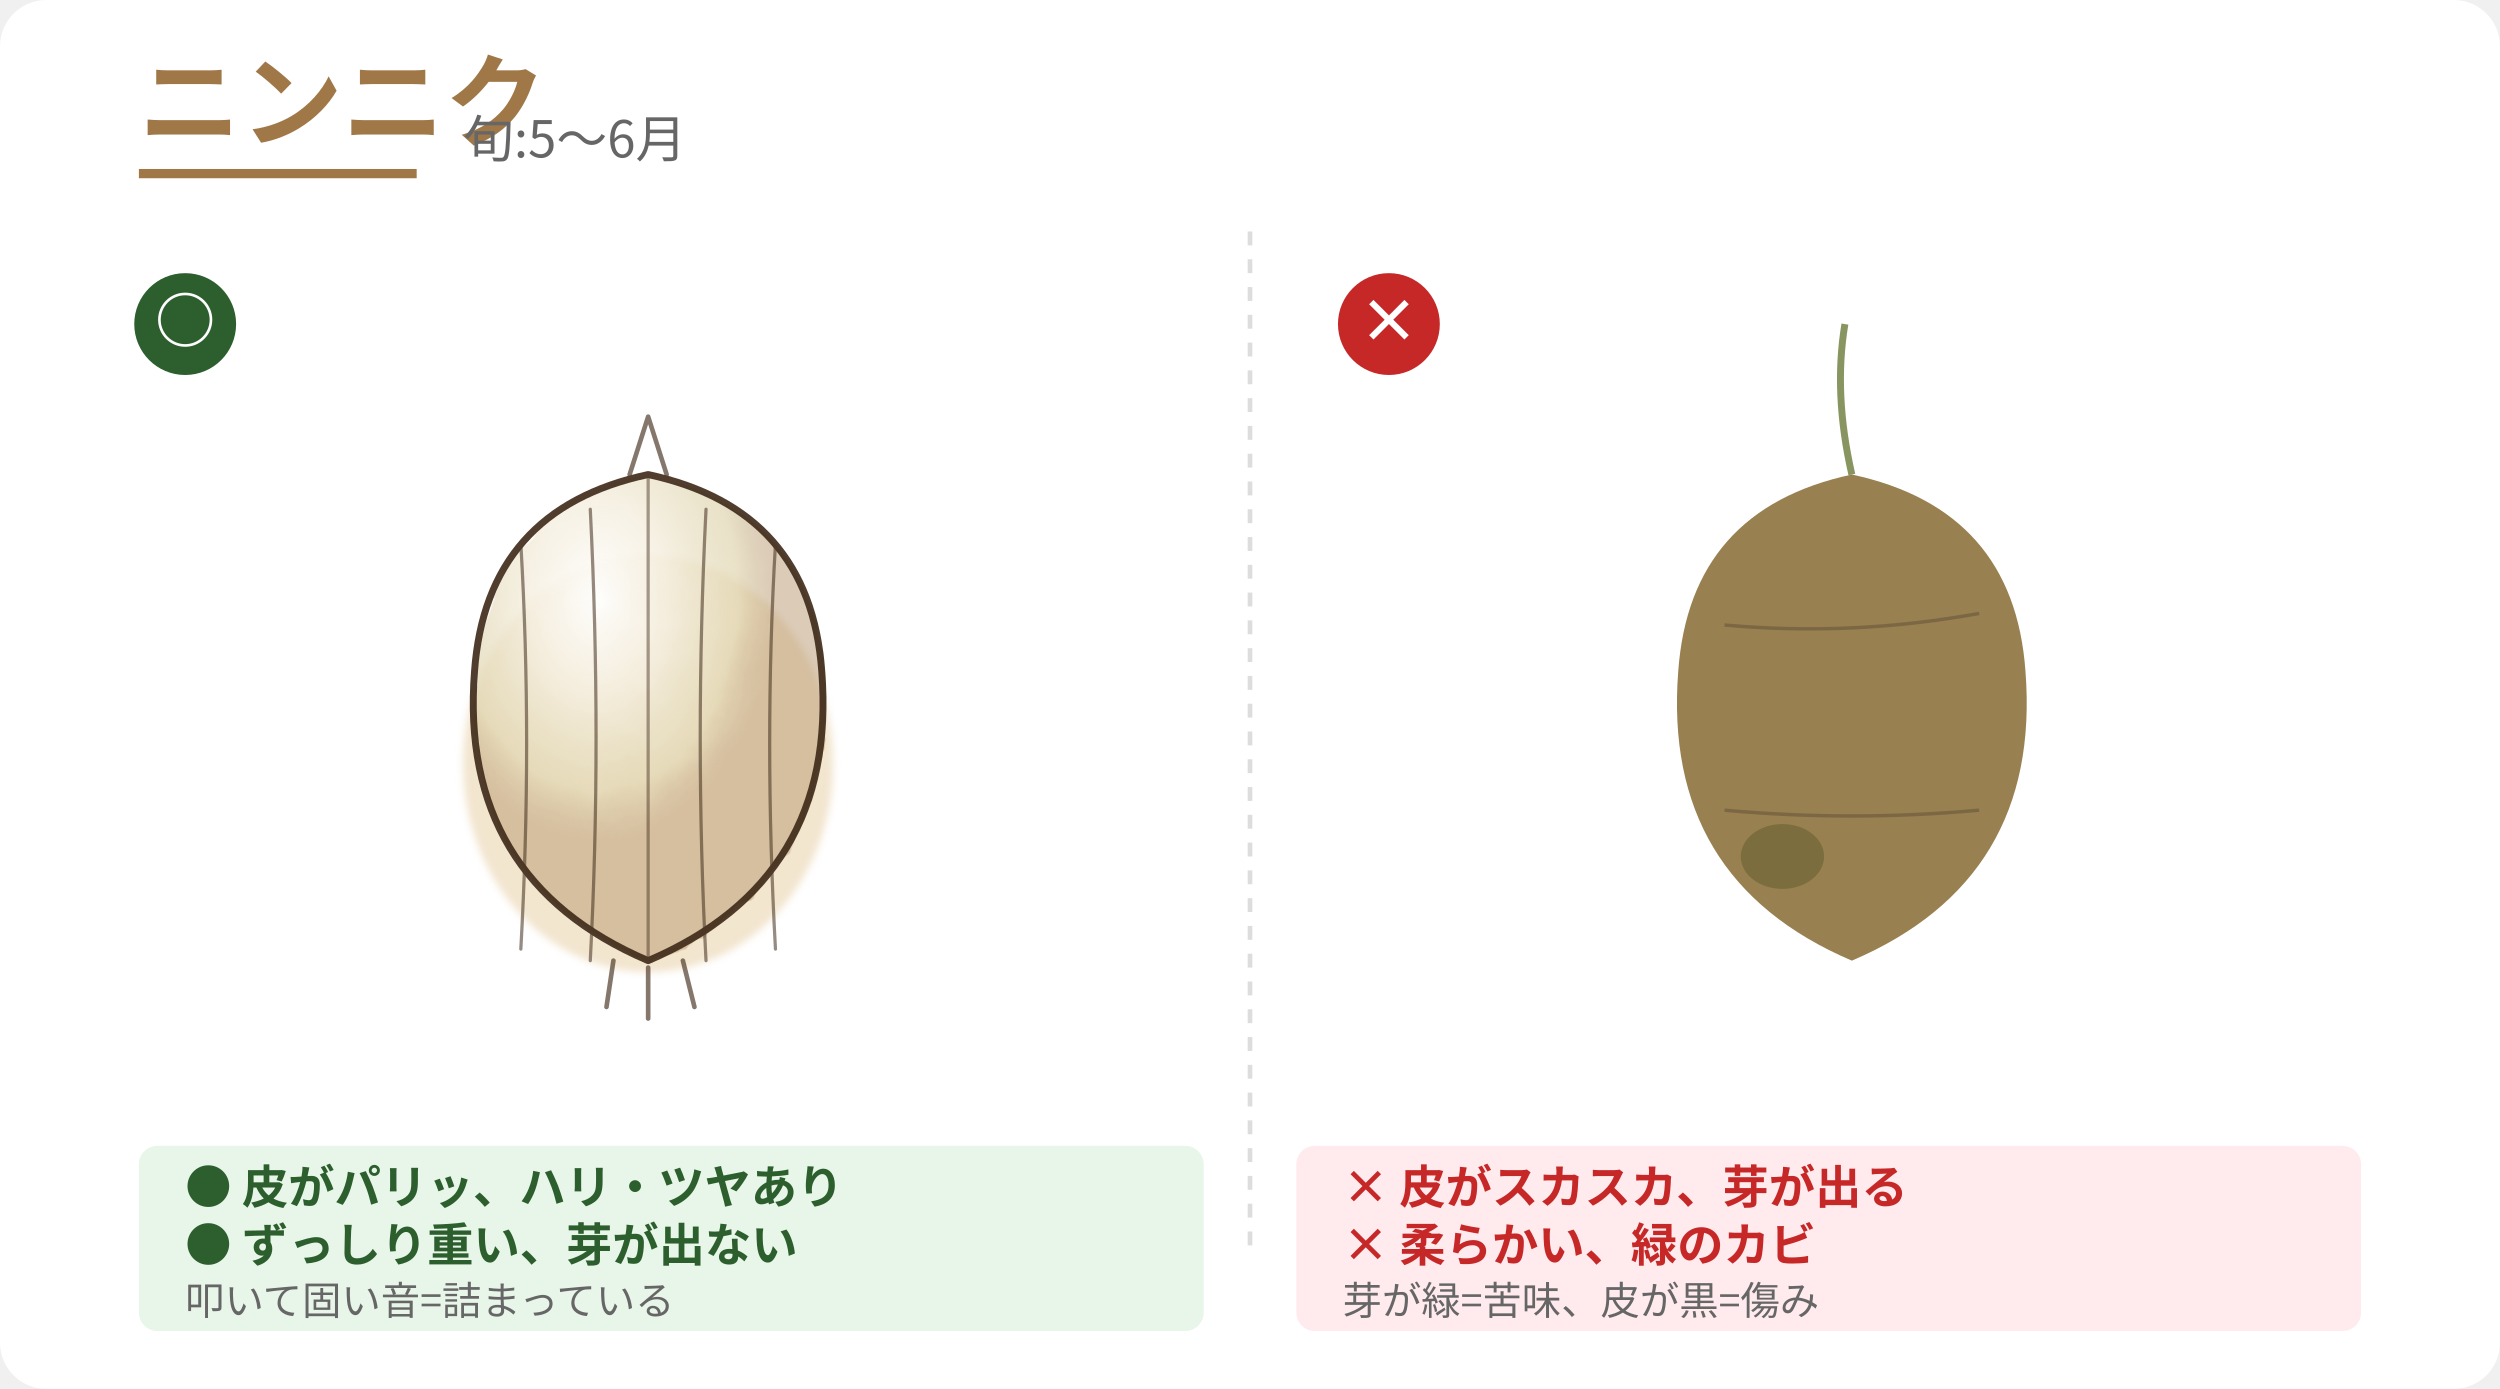
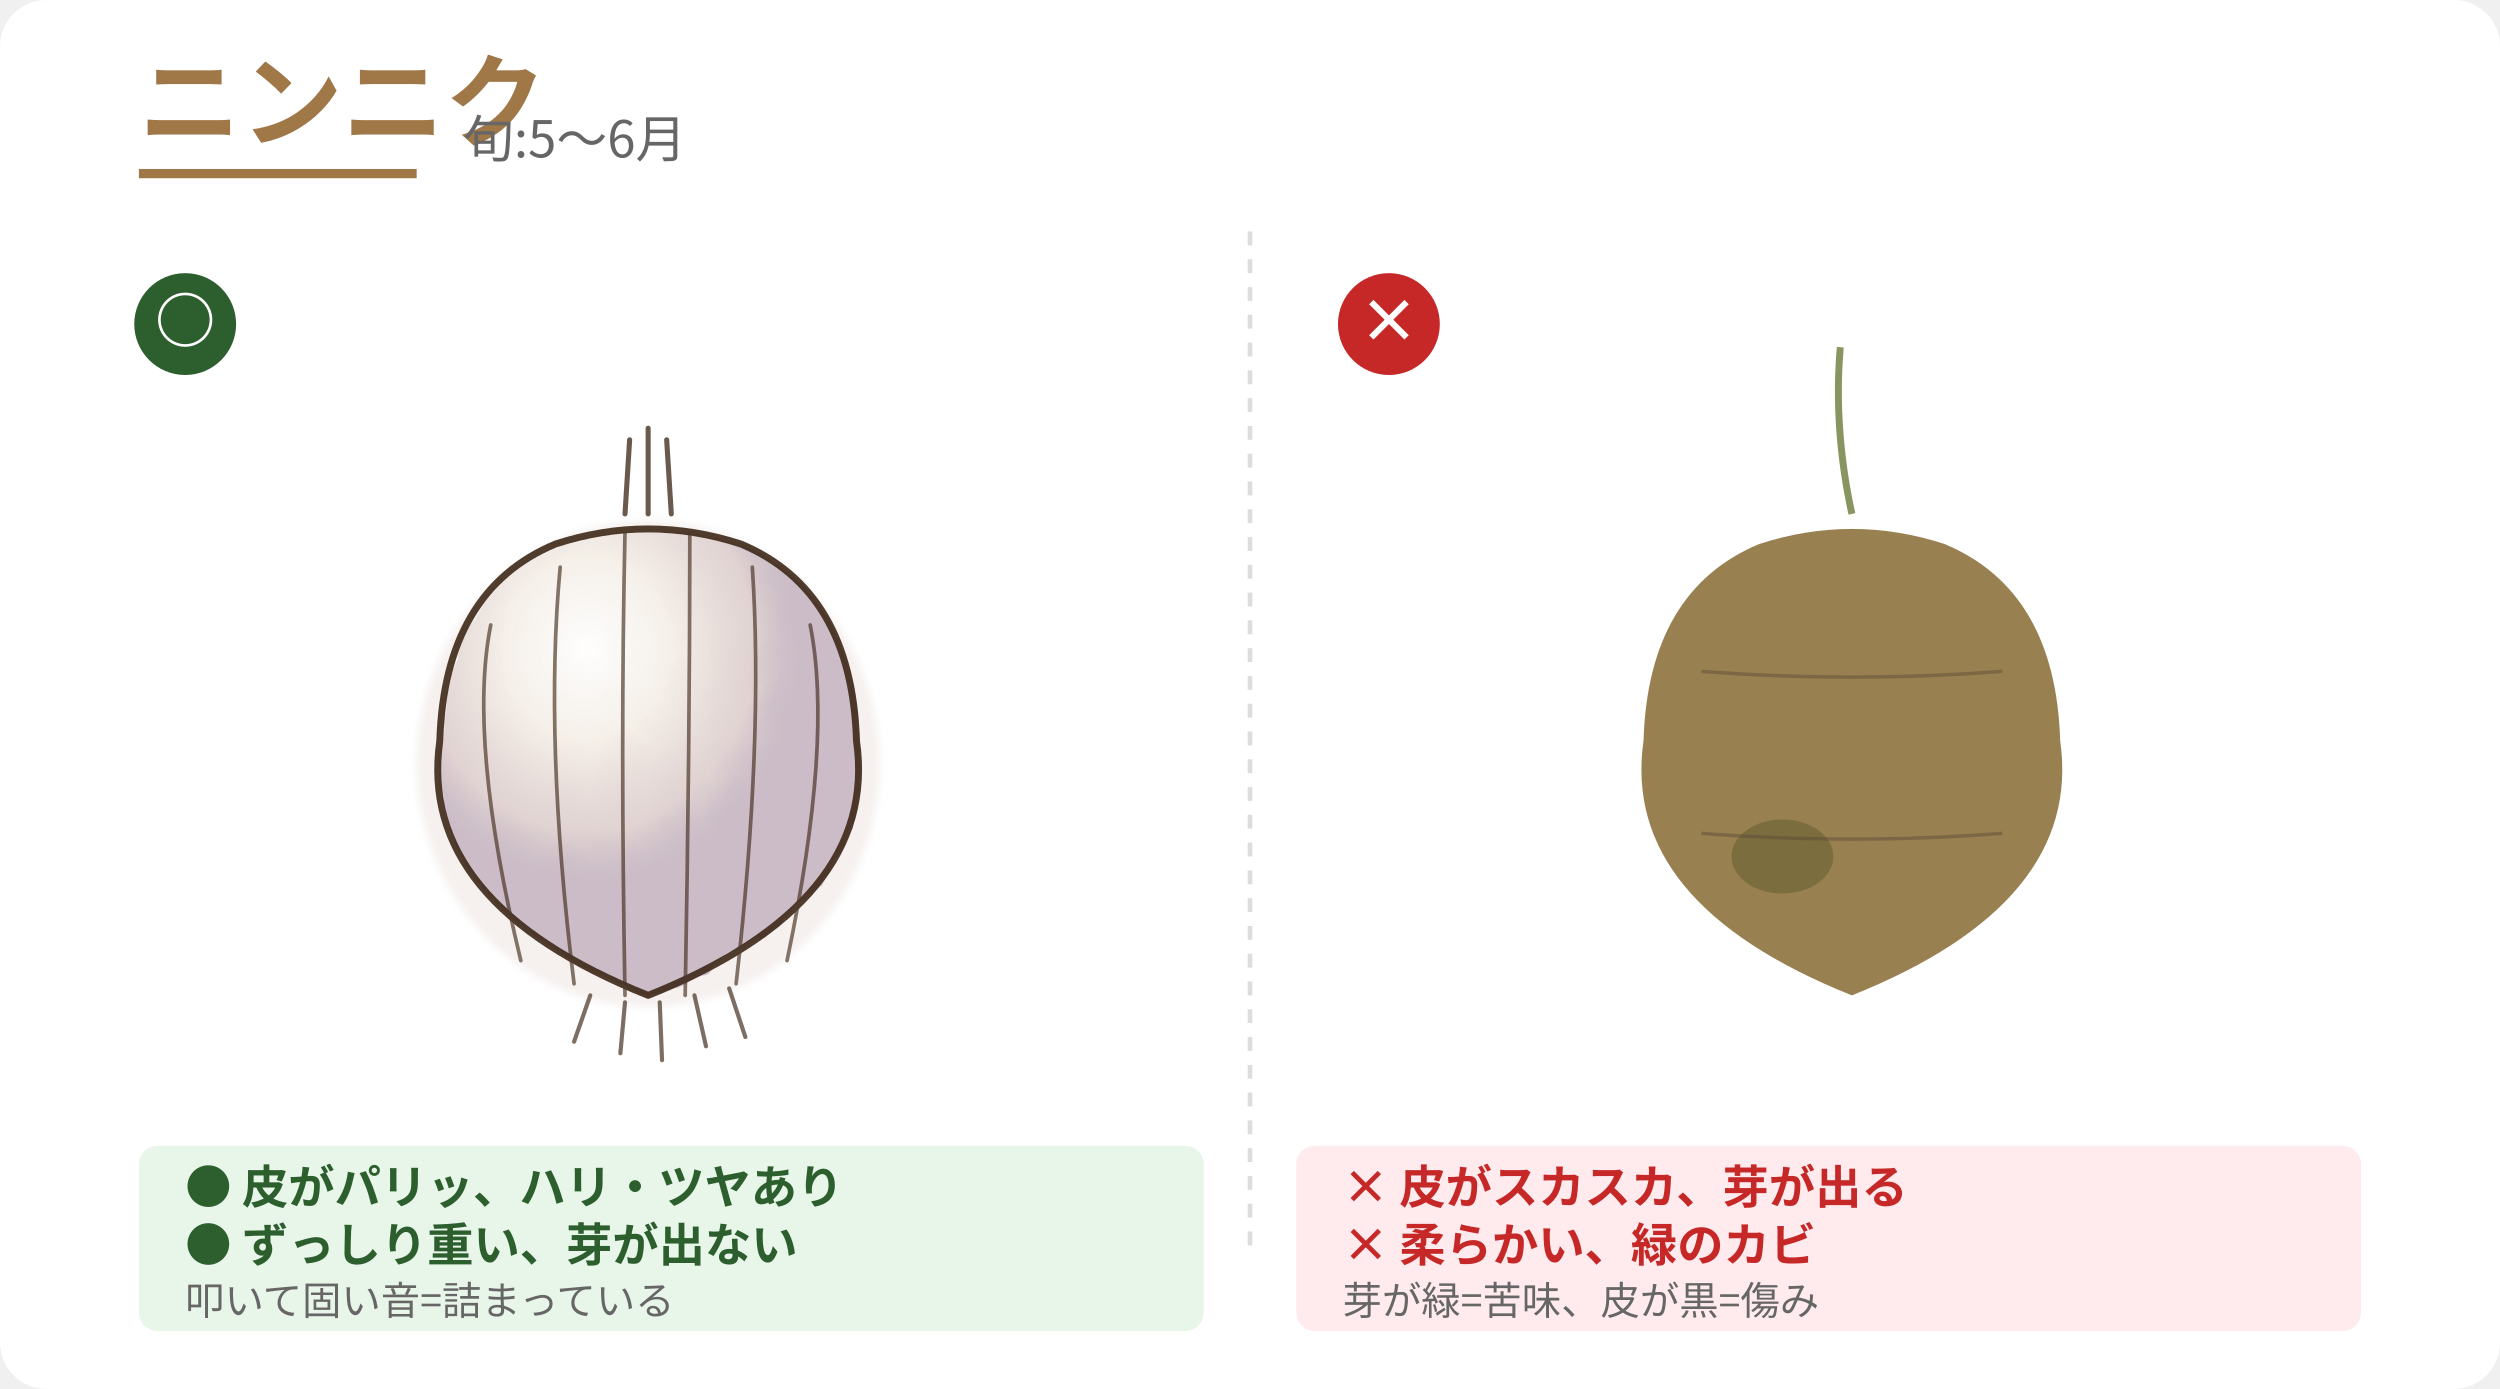
<svg xmlns="http://www.w3.org/2000/svg" viewBox="0 0 1080 600" font-family="Noto Sans CJK JP, sans-serif">
  <rect width="1080" height="600" fill="#FFFFFF" rx="20" />
  <text x="60" y="60" font-size="44" font-weight="900" fill="#A07848">ニンニク</text>
  <line x1="60" y1="75" x2="180" y2="75" stroke="#A07848" stroke-width="4" />
  <text x="200" y="68" font-size="22" fill="#666">旬:5〜6月</text>
  <line x1="540" y1="100" x2="540" y2="540" stroke="#DDD" stroke-width="2" stroke-dasharray="6,6" />
  <g transform="translate(280, 320)">
    <circle cx="-200" cy="-180" r="22" fill="#2C5F2D" />
    <text x="-200" y="-172" font-size="26" font-weight="900" fill="white" text-anchor="middle">○</text>
    <defs>
      <radialGradient id="wcBodyGarlic" cx="35%" cy="25%">
        <stop offset="0%" stop-color="#FFFFFF" stop-opacity="0.95" />
-         <stop offset="40%" stop-color="#F5EFE0" stop-opacity="0.85" />
-         <stop offset="80%" stop-color="#E0D5B0" stop-opacity="0.7" />
-         <stop offset="100%" stop-color="#B89870" stop-opacity="0.5" />
+         <stop offset="40%" stop-color="#F5EFE8" stop-opacity="0.9" />
+         <stop offset="80%" stop-color="#D8C8C8" stop-opacity="0.75" />
+         <stop offset="100%" stop-color="#A088A0" stop-opacity="0.5" />
      </radialGradient>
      <radialGradient id="wcLeafGarlic" cx="50%" cy="20%">
        <stop offset="0%" stop-color="#9BCB7A" stop-opacity="0.9" />
        <stop offset="60%" stop-color="#5D8F3D" stop-opacity="0.7" />
        <stop offset="100%" stop-color="#2C5F2D" stop-opacity="0.5" />
      </radialGradient>
      <filter id="wcRoughGarlic" x="-10%" y="-10%" width="120%" height="120%">
        <feTurbulence baseFrequency="0.04" numOctaves="3" seed="43" />
        <feDisplacementMap in="SourceGraphic" scale="4" />
      </filter>
      <filter id="wcBlurGarlic">
        <feGaussianBlur stdDeviation="1.5" />
      </filter>
    </defs>
    <g filter="url(#wcBlurGarlic)" opacity="0.4">
-       <ellipse cx="0" cy="10" rx="80" ry="90" fill="#E0C088" />
+       <ellipse cx="0" cy="10" rx="100" ry="105" fill="#E8DCD8" />
    </g>
    <g filter="url(#wcRoughGarlic)">
-       <path d="M -75 -30 Q -82 60 0 95 Q 82 60 75 -30 Q 70 -100 0 -115 Q -70 -100 -75 -30 Z" fill="url(#wcBodyGarlic)" />
+       <path d="M -90 0 Q -100 70 0 110 Q 100 70 90 0 Q 88 -65 40 -85 Q 0 -98 -40 -85 Q -88 -65 -90 0 Z" fill="url(#wcBodyGarlic)" />
    </g>
    <g stroke="#3D2817" stroke-width="3" fill="none" stroke-linecap="round" stroke-linejoin="round" opacity="0.9">
-       <path d="M -75 -30 Q -82 60 0 95 Q 82 60 75 -30 Q 70 -100 0 -115 Q -70 -100 -75 -30 Z" />
-       <path d="M -8 -115 L 0 -140 L 8 -115" opacity="0.7" stroke-width="2" />
-       <path d="M -55 -85 Q -50 0 -55 90" opacity="0.6" stroke-width="1.4" />
-       <path d="M -25 -100 Q -20 0 -25 95" opacity="0.6" stroke-width="1.4" />
-       <path d="M 0 -115 L 0 95" opacity="0.5" stroke-width="1.4" />
-       <path d="M 25 -100 Q 20 0 25 95" opacity="0.6" stroke-width="1.4" />
-       <path d="M 55 -85 Q 50 0 55 90" opacity="0.6" stroke-width="1.4" />
-       <path d="M -15 95 L -18 115" opacity="0.7" stroke-width="2" />
-       <path d="M 0 98 L 0 120" opacity="0.7" stroke-width="2" />
-       <path d="M 15 95 L 20 115" opacity="0.7" stroke-width="2" />
+       <path d="M -90 0 Q -100 70 0 110 Q 100 70 90 0 Q 88 -65 40 -85 Q 0 -98 -40 -85 Q -88 -65 -90 0 Z" />
+       <path d="M -10 -98 L -8 -130" opacity="0.85" stroke-width="2.2" />
+       <path d="M 0 -98 L 0 -135" opacity="0.85" stroke-width="2.2" />
+       <path d="M 10 -98 L 8 -130" opacity="0.85" stroke-width="2.2" />
+       <path d="M -68 -50 Q -78 0 -55 95" opacity="0.7" stroke-width="1.6" />
+       <path d="M -38 -75 Q -45 0 -32 105" opacity="0.7" stroke-width="1.6" />
+       <path d="M -10 -90 Q -12 0 -10 110" opacity="0.7" stroke-width="1.6" />
+       <path d="M 18 -90 Q 18 0 16 110" opacity="0.7" stroke-width="1.6" />
+       <path d="M 45 -75 Q 50 0 38 105" opacity="0.7" stroke-width="1.6" />
+       <path d="M 70 -50 Q 80 0 60 95" opacity="0.7" stroke-width="1.6" />
+       <path d="M -25 110 L -32 130" opacity="0.75" stroke-width="1.8" />
+       <path d="M -10 113 L -12 135" opacity="0.75" stroke-width="1.8" />
+       <path d="M 5 113 L 6 138" opacity="0.75" stroke-width="1.8" />
+       <path d="M 20 110 L 25 132" opacity="0.75" stroke-width="1.8" />
+       <path d="M 35 107 L 42 128" opacity="0.75" stroke-width="1.8" />
    </g>
  </g>
  <g transform="translate(800, 320)">
    <circle cx="-200" cy="-180" r="22" fill="#C62828" />
    <text x="-200" y="-172" font-size="26" font-weight="900" fill="white" text-anchor="middle">×</text>
-     <path d="M -75 -30 Q -82 60 0 95 Q 82 60 75 -30 Q 70 -100 0 -115 Q -70 -100 -75 -30 Z" fill="#988050" />
-     <path d="M 0 -115 Q -8 -150 -3 -180" stroke="#6B7A38" stroke-width="3" fill="none" opacity="0.8" />
-     <ellipse cx="-30" cy="50" rx="18" ry="14" fill="#5D5A2A" opacity="0.5" />
-     <path d="M -55 -50 Q 0 -45 55 -55" stroke="#5D4E37" stroke-width="1.5" fill="none" opacity="0.5" />
-     <path d="M -55 30 Q 0 35 55 30" stroke="#5D4E37" stroke-width="1.5" fill="none" opacity="0.5" />
+     <path d="M -90 0 Q -100 70 0 110 Q 100 70 90 0 Q 88 -65 40 -85 Q 0 -98 -40 -85 Q -88 -65 -90 0 Z" fill="#988050" />
+     <path d="M 0 -98 Q -8 -135 -5 -170" stroke="#6B7A38" stroke-width="3" fill="none" opacity="0.8" />
+     <ellipse cx="-30" cy="50" rx="22" ry="16" fill="#5D5A2A" opacity="0.5" />
+     <path d="M -65 -30 Q 0 -25 65 -30" stroke="#5D4E37" stroke-width="1.5" fill="none" opacity="0.5" />
+     <path d="M -65 40 Q 0 45 65 40" stroke="#5D4E37" stroke-width="1.5" fill="none" opacity="0.5" />
  </g>
  <g font-size="20" fill="#333">
    <rect x="60" y="495" width="460" height="80" rx="8" fill="#E8F5E9" />
    <text x="80" y="520" font-weight="bold" fill="#2C5F2D">● 皮がパリッ、ハリ・ツヤあり</text>
    <text x="80" y="545" font-weight="bold" fill="#2C5F2D">● ずっしり重い、芽が出ない</text>
    <text x="80" y="568" fill="#666" font-size="17">叩いて固い音=詰まっている</text>
    <rect x="560" y="495" width="460" height="80" rx="8" fill="#FFEBEE" />
    <text x="580" y="520" font-weight="bold" fill="#C62828">× 皮がスカスカ、芽が出る</text>
    <text x="580" y="545" font-weight="bold" fill="#C62828">× 柔らかい、緑のカビ</text>
    <text x="580" y="568" fill="#666" font-size="17">芽が緑=苦味、皮が黒=傷み</text>
  </g>
</svg>
